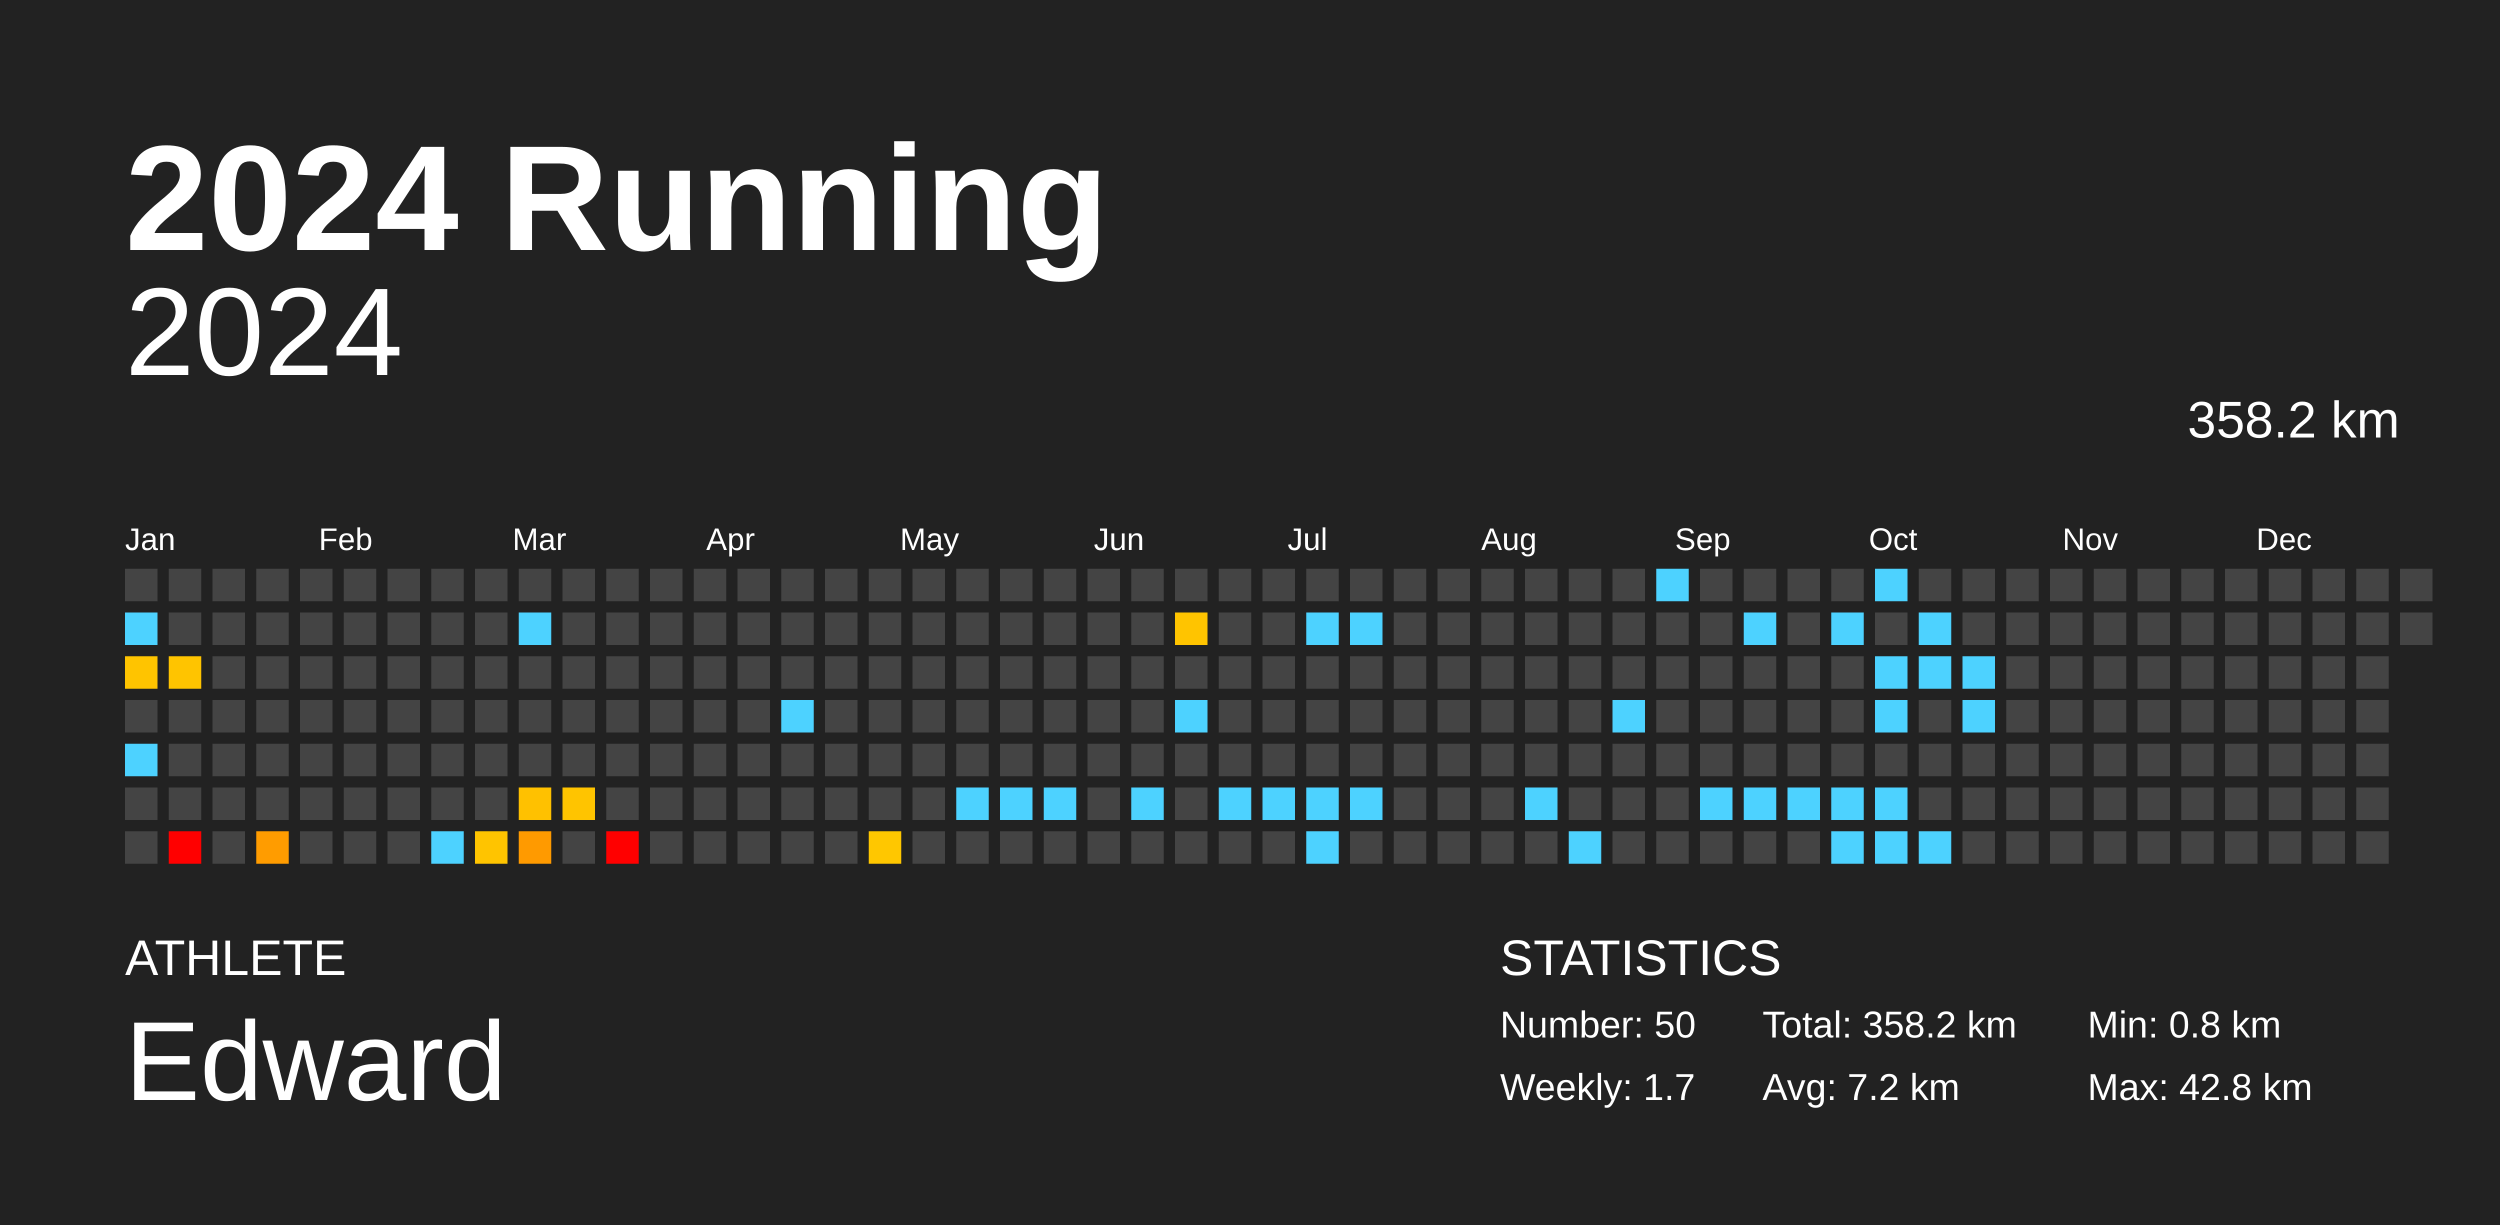
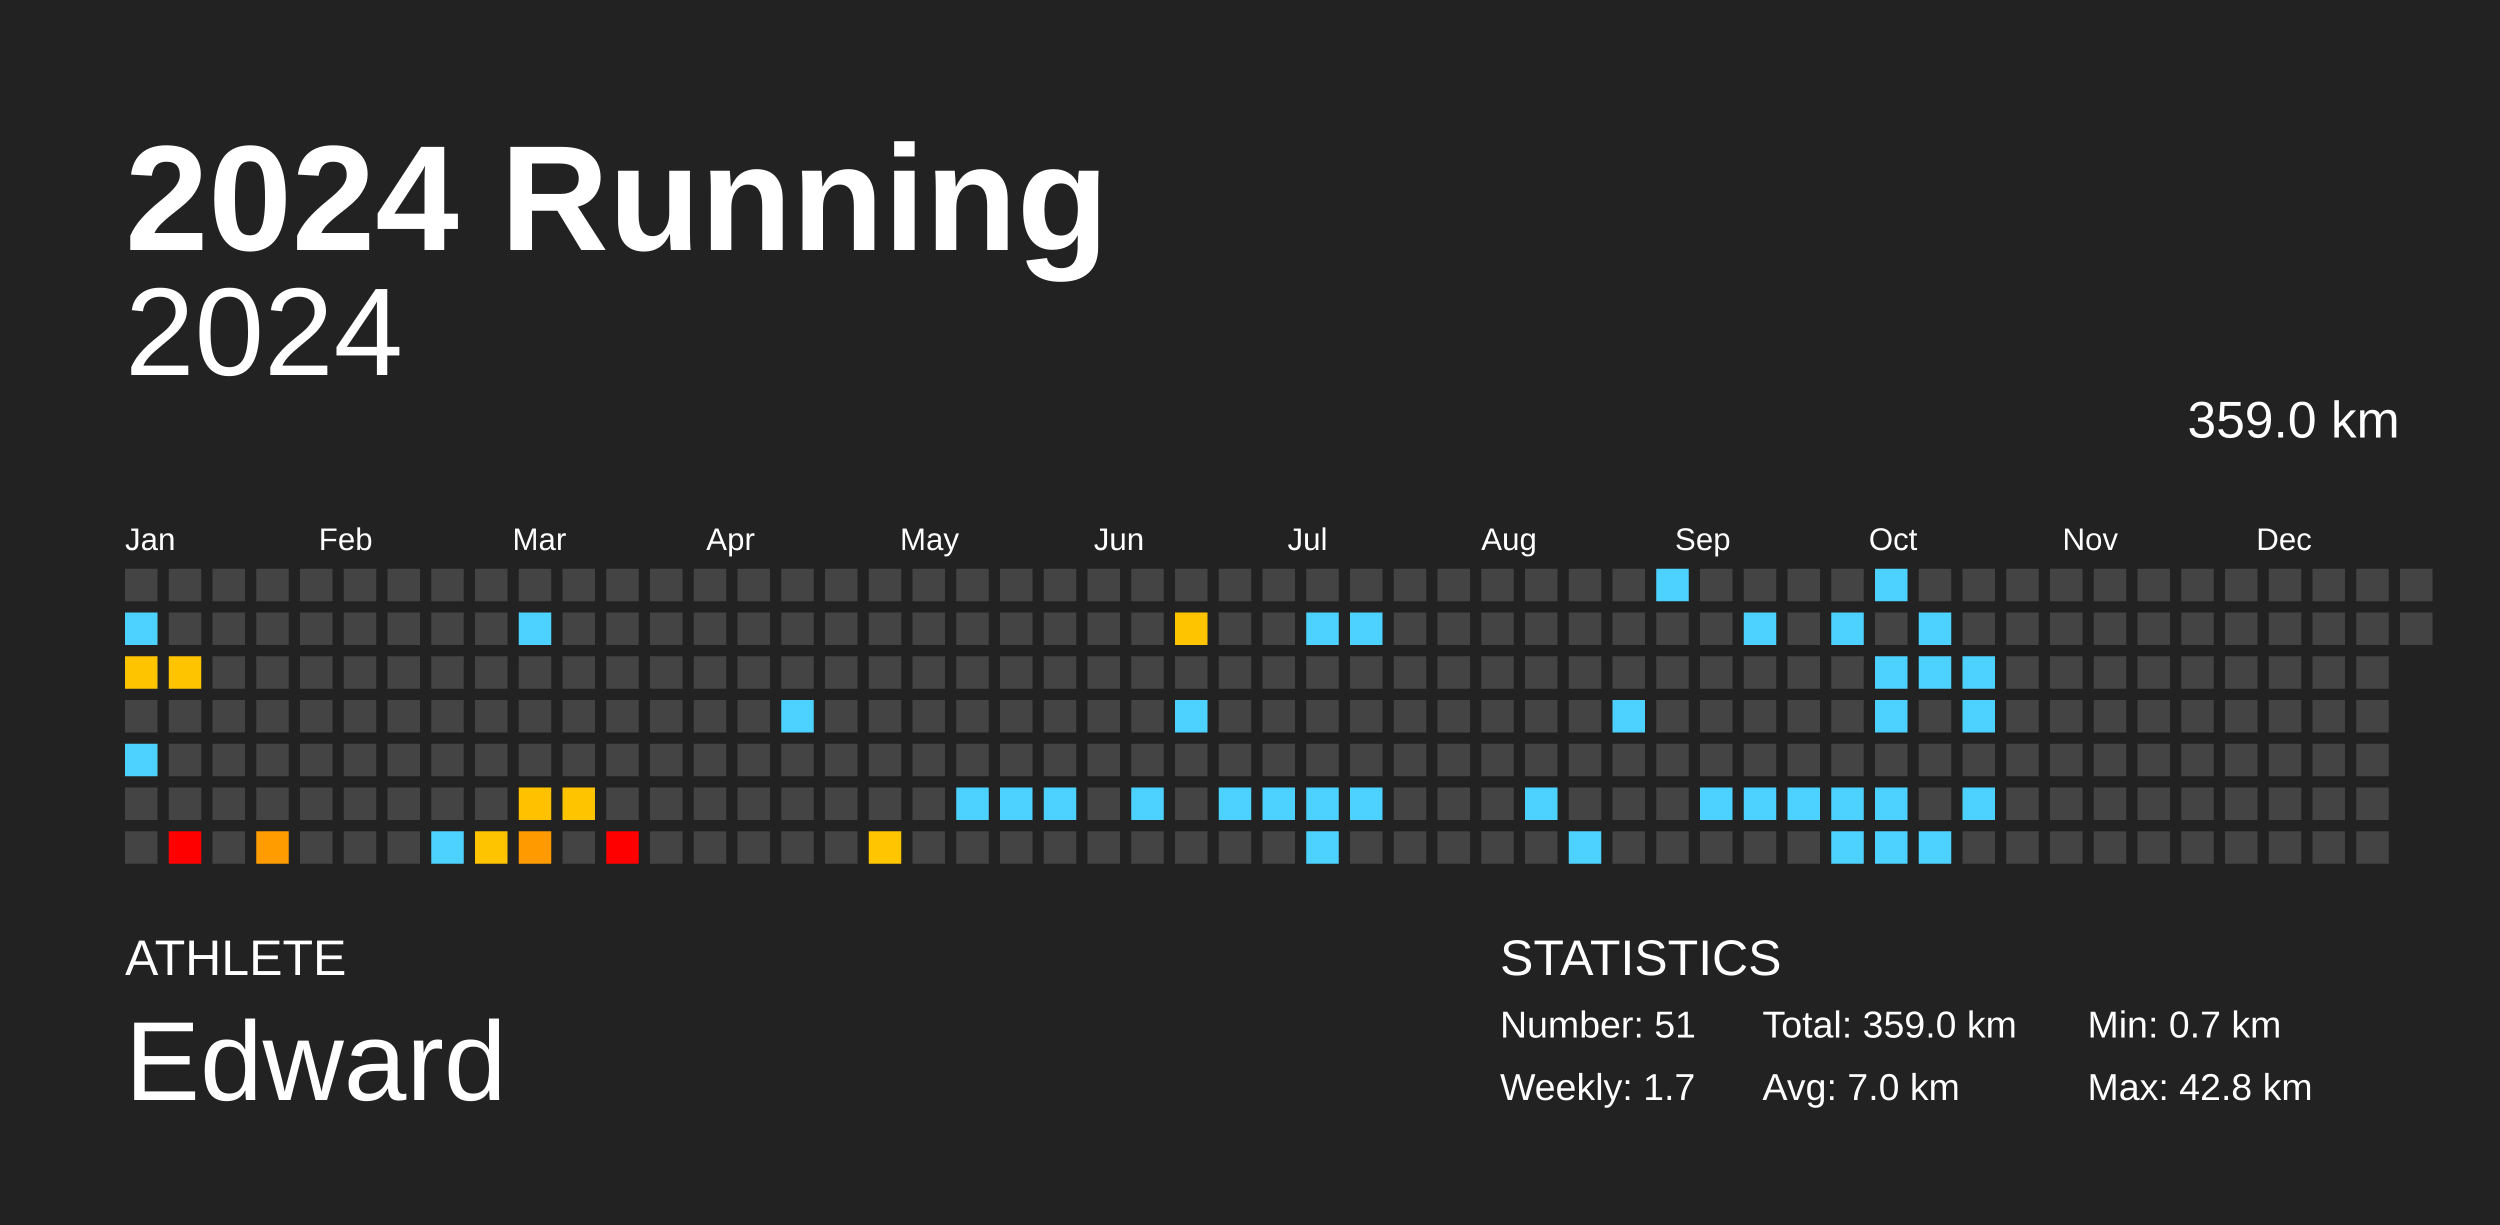
<svg xmlns="http://www.w3.org/2000/svg" baseProfile="full" height="98mm" version="1.1" viewBox="0,0,200,98" width="200mm">
  <defs />
  <rect fill="#222222" height="98" width="200" x="0" y="0" />
  <text fill="#FFFFFF" style="font-size:12px; font-family:Arial; font-weight:bold;" x="10" y="20">2024 Running</text>
  <text fill="#FFFFFF" style="font-size:4px; font-family:Arial" x="10" y="78">ATHLETE</text>
  <text fill="#FFFFFF" style="font-size:9px; font-family:Arial" x="10" y="88">Edward</text>
  <text fill="#FFFFFF" style="font-size:4px; font-family:Arial" x="120" y="78">STATISTICS</text>
-   <text fill="#FFFFFF" style="font-size:3px; font-family:Arial" x="120" y="83">Number: 50</text>
+   <text fill="#FFFFFF" style="font-size:3px; font-family:Arial" x="120" y="83">Number: 51</text>
  <text fill="#FFFFFF" style="font-size:3px; font-family:Arial" x="120" y="88">Weekly: 1.7</text>
-   <text fill="#FFFFFF" style="font-size:3px; font-family:Arial" x="141" y="83">Total: 358.2 km</text>
-   <text fill="#FFFFFF" style="font-size:3px; font-family:Arial" x="141" y="88">Avg: 7.2 km</text>
-   <text fill="#FFFFFF" style="font-size:3px; font-family:Arial" x="167" y="83">Min: 0.8 km</text>
+   <text fill="#FFFFFF" style="font-size:3px; font-family:Arial" x="141" y="83">Total: 359.0 km</text>
+   <text fill="#FFFFFF" style="font-size:3px; font-family:Arial" x="141" y="88">Avg: 7.0 km</text>
+   <text fill="#FFFFFF" style="font-size:3px; font-family:Arial" x="167" y="83">Min: 0.7 km</text>
  <text fill="#FFFFFF" style="font-size:3px; font-family:Arial" x="167" y="88">Max: 42.8 km</text>
  <text alignment-baseline="hanging" fill="#FFFFFF" style="font-size:10.0px; font-family:Arial;" x="10" y="30">2024</text>
-   <text alignment-baseline="hanging" fill="#FFFFFF" style="font-size:4.125px; font-family:Arial;" x="175" y="35">358.2 km</text>
+   <text alignment-baseline="hanging" fill="#FFFFFF" style="font-size:4.125px; font-family:Arial;" x="175" y="35">359.0 km</text>
  <text fill="#FFFFFF" style="font-size:2.5px; font-family:Arial" x="10.0" y="44">Jan</text>
  <text fill="#FFFFFF" style="font-size:2.5px; font-family:Arial" x="25.5" y="44">Feb</text>
  <text fill="#FFFFFF" style="font-size:2.5px; font-family:Arial" x="41.0" y="44">Mar</text>
  <text fill="#FFFFFF" style="font-size:2.5px; font-family:Arial" x="56.5" y="44">Apr</text>
  <text fill="#FFFFFF" style="font-size:2.5px; font-family:Arial" x="72.0" y="44">May</text>
  <text fill="#FFFFFF" style="font-size:2.5px; font-family:Arial" x="87.5" y="44">Jun</text>
  <text fill="#FFFFFF" style="font-size:2.5px; font-family:Arial" x="103.0" y="44">Jul</text>
  <text fill="#FFFFFF" style="font-size:2.5px; font-family:Arial" x="118.5" y="44">Aug</text>
  <text fill="#FFFFFF" style="font-size:2.5px; font-family:Arial" x="134.0" y="44">Sep</text>
  <text fill="#FFFFFF" style="font-size:2.5px; font-family:Arial" x="149.5" y="44">Oct</text>
  <text fill="#FFFFFF" style="font-size:2.5px; font-family:Arial" x="165.0" y="44">Nov</text>
  <text fill="#FFFFFF" style="font-size:2.5px; font-family:Arial" x="180.5" y="44">Dec</text>
  <rect fill="#444444" height="2.6" width="2.6" x="10.0" y="45.5" />
  <rect fill="#4dd2ff" height="2.6" width="2.6" x="10.0" y="49.0" />
  <rect fill="#ffc400" height="2.6" width="2.6" x="10.0" y="52.5" />
  <rect fill="#444444" height="2.6" width="2.6" x="10.0" y="56.0" />
  <rect fill="#4dd2ff" height="2.6" width="2.6" x="10.0" y="59.5" />
  <rect fill="#444444" height="2.6" width="2.6" x="10.0" y="63.0" />
  <rect fill="#444444" height="2.6" width="2.6" x="10.0" y="66.5" />
  <rect fill="#444444" height="2.6" width="2.6" x="13.5" y="45.5" />
  <rect fill="#444444" height="2.6" width="2.6" x="13.5" y="49.0" />
  <rect fill="#ffc400" height="2.6" width="2.6" x="13.5" y="52.5" />
  <rect fill="#444444" height="2.6" width="2.6" x="13.5" y="56.0" />
  <rect fill="#444444" height="2.6" width="2.6" x="13.5" y="59.5" />
  <rect fill="#444444" height="2.6" width="2.6" x="13.5" y="63.0" />
  <rect fill="red" height="2.6" width="2.6" x="13.5" y="66.5" />
  <rect fill="#444444" height="2.6" width="2.6" x="17.0" y="45.5" />
  <rect fill="#444444" height="2.6" width="2.6" x="17.0" y="49.0" />
  <rect fill="#444444" height="2.6" width="2.6" x="17.0" y="52.5" />
  <rect fill="#444444" height="2.6" width="2.6" x="17.0" y="56.0" />
  <rect fill="#444444" height="2.6" width="2.6" x="17.0" y="59.5" />
  <rect fill="#444444" height="2.6" width="2.6" x="17.0" y="63.0" />
  <rect fill="#444444" height="2.6" width="2.6" x="17.0" y="66.5" />
  <rect fill="#444444" height="2.6" width="2.6" x="20.5" y="45.5" />
  <rect fill="#444444" height="2.6" width="2.6" x="20.5" y="49.0" />
  <rect fill="#444444" height="2.6" width="2.6" x="20.5" y="52.5" />
  <rect fill="#444444" height="2.6" width="2.6" x="20.5" y="56.0" />
  <rect fill="#444444" height="2.6" width="2.6" x="20.5" y="59.5" />
  <rect fill="#444444" height="2.6" width="2.6" x="20.5" y="63.0" />
  <rect fill="#ff9c00" height="2.6" width="2.6" x="20.5" y="66.5" />
  <rect fill="#444444" height="2.6" width="2.6" x="24.0" y="45.5" />
  <rect fill="#444444" height="2.6" width="2.6" x="24.0" y="49.0" />
  <rect fill="#444444" height="2.6" width="2.6" x="24.0" y="52.5" />
  <rect fill="#444444" height="2.6" width="2.6" x="24.0" y="56.0" />
  <rect fill="#444444" height="2.6" width="2.6" x="24.0" y="59.5" />
  <rect fill="#444444" height="2.6" width="2.6" x="24.0" y="63.0" />
  <rect fill="#444444" height="2.6" width="2.6" x="24.0" y="66.5" />
  <rect fill="#444444" height="2.6" width="2.6" x="27.5" y="45.5" />
  <rect fill="#444444" height="2.6" width="2.6" x="27.5" y="49.0" />
  <rect fill="#444444" height="2.6" width="2.6" x="27.5" y="52.5" />
  <rect fill="#444444" height="2.6" width="2.6" x="27.5" y="56.0" />
  <rect fill="#444444" height="2.6" width="2.6" x="27.5" y="59.5" />
  <rect fill="#444444" height="2.6" width="2.6" x="27.5" y="63.0" />
  <rect fill="#444444" height="2.6" width="2.6" x="27.5" y="66.5" />
  <rect fill="#444444" height="2.6" width="2.6" x="31.0" y="45.5" />
  <rect fill="#444444" height="2.6" width="2.6" x="31.0" y="49.0" />
  <rect fill="#444444" height="2.6" width="2.6" x="31.0" y="52.5" />
  <rect fill="#444444" height="2.6" width="2.6" x="31.0" y="56.0" />
  <rect fill="#444444" height="2.6" width="2.6" x="31.0" y="59.5" />
  <rect fill="#444444" height="2.6" width="2.6" x="31.0" y="63.0" />
  <rect fill="#444444" height="2.6" width="2.6" x="31.0" y="66.5" />
  <rect fill="#444444" height="2.6" width="2.6" x="34.5" y="45.5" />
  <rect fill="#444444" height="2.6" width="2.6" x="34.5" y="49.0" />
  <rect fill="#444444" height="2.6" width="2.6" x="34.5" y="52.5" />
  <rect fill="#444444" height="2.6" width="2.6" x="34.5" y="56.0" />
  <rect fill="#444444" height="2.6" width="2.6" x="34.5" y="59.5" />
  <rect fill="#444444" height="2.6" width="2.6" x="34.5" y="63.0" />
  <rect fill="#4dd2ff" height="2.6" width="2.6" x="34.5" y="66.5" />
  <rect fill="#444444" height="2.6" width="2.6" x="38.0" y="45.5" />
  <rect fill="#444444" height="2.6" width="2.6" x="38.0" y="49.0" />
  <rect fill="#444444" height="2.6" width="2.6" x="38.0" y="52.5" />
  <rect fill="#444444" height="2.6" width="2.6" x="38.0" y="56.0" />
  <rect fill="#444444" height="2.6" width="2.6" x="38.0" y="59.5" />
  <rect fill="#444444" height="2.6" width="2.6" x="38.0" y="63.0" />
  <rect fill="#ffc400" height="2.6" width="2.6" x="38.0" y="66.5" />
  <rect fill="#444444" height="2.6" width="2.6" x="41.5" y="45.5" />
  <rect fill="#4dd2ff" height="2.6" width="2.6" x="41.5" y="49.0" />
  <rect fill="#444444" height="2.6" width="2.6" x="41.5" y="52.5" />
  <rect fill="#444444" height="2.6" width="2.6" x="41.5" y="56.0" />
  <rect fill="#444444" height="2.6" width="2.6" x="41.5" y="59.5" />
  <rect fill="#ffc100" height="2.6" width="2.6" x="41.5" y="63.0" />
  <rect fill="#ff9a00" height="2.6" width="2.6" x="41.5" y="66.5" />
  <rect fill="#444444" height="2.6" width="2.6" x="45.0" y="45.5" />
  <rect fill="#444444" height="2.6" width="2.6" x="45.0" y="49.0" />
  <rect fill="#444444" height="2.6" width="2.6" x="45.0" y="52.5" />
  <rect fill="#444444" height="2.6" width="2.6" x="45.0" y="56.0" />
  <rect fill="#444444" height="2.6" width="2.6" x="45.0" y="59.5" />
  <rect fill="#ffc400" height="2.6" width="2.6" x="45.0" y="63.0" />
  <rect fill="#444444" height="2.6" width="2.6" x="45.0" y="66.5" />
  <rect fill="#444444" height="2.6" width="2.6" x="48.5" y="45.5" />
  <rect fill="#444444" height="2.6" width="2.6" x="48.5" y="49.0" />
  <rect fill="#444444" height="2.6" width="2.6" x="48.5" y="52.5" />
  <rect fill="#444444" height="2.6" width="2.6" x="48.5" y="56.0" />
  <rect fill="#444444" height="2.6" width="2.6" x="48.5" y="59.5" />
  <rect fill="#444444" height="2.6" width="2.6" x="48.5" y="63.0" />
  <rect fill="red" height="2.6" width="2.6" x="48.5" y="66.5" />
  <rect fill="#444444" height="2.6" width="2.6" x="52.0" y="45.5" />
  <rect fill="#444444" height="2.6" width="2.6" x="52.0" y="49.0" />
  <rect fill="#444444" height="2.6" width="2.6" x="52.0" y="52.5" />
  <rect fill="#444444" height="2.6" width="2.6" x="52.0" y="56.0" />
  <rect fill="#444444" height="2.6" width="2.6" x="52.0" y="59.5" />
  <rect fill="#444444" height="2.6" width="2.6" x="52.0" y="63.0" />
  <rect fill="#444444" height="2.6" width="2.6" x="52.0" y="66.5" />
  <rect fill="#444444" height="2.6" width="2.6" x="55.5" y="45.5" />
  <rect fill="#444444" height="2.6" width="2.6" x="55.5" y="49.0" />
  <rect fill="#444444" height="2.6" width="2.6" x="55.5" y="52.5" />
  <rect fill="#444444" height="2.6" width="2.6" x="55.5" y="56.0" />
  <rect fill="#444444" height="2.6" width="2.6" x="55.5" y="59.5" />
  <rect fill="#444444" height="2.6" width="2.6" x="55.5" y="63.0" />
  <rect fill="#444444" height="2.6" width="2.6" x="55.5" y="66.5" />
  <rect fill="#444444" height="2.6" width="2.6" x="59.0" y="45.5" />
  <rect fill="#444444" height="2.6" width="2.6" x="59.0" y="49.0" />
  <rect fill="#444444" height="2.6" width="2.6" x="59.0" y="52.5" />
  <rect fill="#444444" height="2.6" width="2.6" x="59.0" y="56.0" />
  <rect fill="#444444" height="2.6" width="2.6" x="59.0" y="59.5" />
  <rect fill="#444444" height="2.6" width="2.6" x="59.0" y="63.0" />
  <rect fill="#444444" height="2.6" width="2.6" x="59.0" y="66.5" />
  <rect fill="#444444" height="2.6" width="2.6" x="62.5" y="45.5" />
  <rect fill="#444444" height="2.6" width="2.6" x="62.5" y="49.0" />
  <rect fill="#444444" height="2.6" width="2.6" x="62.5" y="52.5" />
  <rect fill="#4dd2ff" height="2.6" width="2.6" x="62.5" y="56.0" />
  <rect fill="#444444" height="2.6" width="2.6" x="62.5" y="59.5" />
  <rect fill="#444444" height="2.6" width="2.6" x="62.5" y="63.0" />
  <rect fill="#444444" height="2.6" width="2.6" x="62.5" y="66.5" />
  <rect fill="#444444" height="2.6" width="2.6" x="66.0" y="45.5" />
  <rect fill="#444444" height="2.6" width="2.6" x="66.0" y="49.0" />
  <rect fill="#444444" height="2.6" width="2.6" x="66.0" y="52.5" />
  <rect fill="#444444" height="2.6" width="2.6" x="66.0" y="56.0" />
  <rect fill="#444444" height="2.6" width="2.6" x="66.0" y="59.5" />
  <rect fill="#444444" height="2.6" width="2.6" x="66.0" y="63.0" />
  <rect fill="#444444" height="2.6" width="2.6" x="66.0" y="66.5" />
  <rect fill="#444444" height="2.6" width="2.6" x="69.5" y="45.5" />
  <rect fill="#444444" height="2.6" width="2.6" x="69.5" y="49.0" />
  <rect fill="#444444" height="2.6" width="2.6" x="69.5" y="52.5" />
  <rect fill="#444444" height="2.6" width="2.6" x="69.5" y="56.0" />
  <rect fill="#444444" height="2.6" width="2.6" x="69.5" y="59.5" />
  <rect fill="#444444" height="2.6" width="2.6" x="69.5" y="63.0" />
-   <rect fill="#ffc700" height="2.6" width="2.6" x="69.5" y="66.5" />
+   <rect fill="#ffc600" height="2.6" width="2.6" x="69.5" y="66.5" />
  <rect fill="#444444" height="2.6" width="2.6" x="73.0" y="45.5" />
  <rect fill="#444444" height="2.6" width="2.6" x="73.0" y="49.0" />
  <rect fill="#444444" height="2.6" width="2.6" x="73.0" y="52.5" />
  <rect fill="#444444" height="2.6" width="2.6" x="73.0" y="56.0" />
  <rect fill="#444444" height="2.6" width="2.6" x="73.0" y="59.5" />
  <rect fill="#444444" height="2.6" width="2.6" x="73.0" y="63.0" />
  <rect fill="#444444" height="2.6" width="2.6" x="73.0" y="66.5" />
  <rect fill="#444444" height="2.6" width="2.6" x="76.5" y="45.5" />
  <rect fill="#444444" height="2.6" width="2.6" x="76.5" y="49.0" />
  <rect fill="#444444" height="2.6" width="2.6" x="76.5" y="52.5" />
  <rect fill="#444444" height="2.6" width="2.6" x="76.5" y="56.0" />
  <rect fill="#444444" height="2.6" width="2.6" x="76.5" y="59.5" />
  <rect fill="#4dd2ff" height="2.6" width="2.6" x="76.5" y="63.0" />
  <rect fill="#444444" height="2.6" width="2.6" x="76.5" y="66.5" />
  <rect fill="#444444" height="2.6" width="2.6" x="80.0" y="45.5" />
  <rect fill="#444444" height="2.6" width="2.6" x="80.0" y="49.0" />
  <rect fill="#444444" height="2.6" width="2.6" x="80.0" y="52.5" />
  <rect fill="#444444" height="2.6" width="2.6" x="80.0" y="56.0" />
  <rect fill="#444444" height="2.6" width="2.6" x="80.0" y="59.5" />
  <rect fill="#4dd2ff" height="2.6" width="2.6" x="80.0" y="63.0" />
  <rect fill="#444444" height="2.6" width="2.6" x="80.0" y="66.5" />
  <rect fill="#444444" height="2.6" width="2.6" x="83.5" y="45.5" />
  <rect fill="#444444" height="2.6" width="2.6" x="83.5" y="49.0" />
  <rect fill="#444444" height="2.6" width="2.6" x="83.5" y="52.5" />
  <rect fill="#444444" height="2.6" width="2.6" x="83.5" y="56.0" />
  <rect fill="#444444" height="2.6" width="2.6" x="83.5" y="59.5" />
  <rect fill="#4dd2ff" height="2.6" width="2.6" x="83.5" y="63.0" />
  <rect fill="#444444" height="2.6" width="2.6" x="83.5" y="66.5" />
  <rect fill="#444444" height="2.6" width="2.6" x="87.0" y="45.5" />
  <rect fill="#444444" height="2.6" width="2.6" x="87.0" y="49.0" />
  <rect fill="#444444" height="2.6" width="2.6" x="87.0" y="52.5" />
  <rect fill="#444444" height="2.6" width="2.6" x="87.0" y="56.0" />
  <rect fill="#444444" height="2.6" width="2.6" x="87.0" y="59.5" />
  <rect fill="#444444" height="2.6" width="2.6" x="87.0" y="63.0" />
  <rect fill="#444444" height="2.6" width="2.6" x="87.0" y="66.5" />
  <rect fill="#444444" height="2.6" width="2.6" x="90.5" y="45.5" />
  <rect fill="#444444" height="2.6" width="2.6" x="90.5" y="49.0" />
  <rect fill="#444444" height="2.6" width="2.6" x="90.5" y="52.5" />
  <rect fill="#444444" height="2.6" width="2.6" x="90.5" y="56.0" />
  <rect fill="#444444" height="2.6" width="2.6" x="90.5" y="59.5" />
  <rect fill="#4dd2ff" height="2.6" width="2.6" x="90.5" y="63.0" />
  <rect fill="#444444" height="2.6" width="2.6" x="90.5" y="66.5" />
  <rect fill="#444444" height="2.6" width="2.6" x="94.0" y="45.5" />
  <rect fill="#ffc400" height="2.6" width="2.6" x="94.0" y="49.0" />
  <rect fill="#444444" height="2.6" width="2.6" x="94.0" y="52.5" />
  <rect fill="#4dd2ff" height="2.6" width="2.6" x="94.0" y="56.0" />
  <rect fill="#444444" height="2.6" width="2.6" x="94.0" y="59.5" />
  <rect fill="#444444" height="2.6" width="2.6" x="94.0" y="63.0" />
  <rect fill="#444444" height="2.6" width="2.6" x="94.0" y="66.5" />
  <rect fill="#444444" height="2.6" width="2.6" x="97.5" y="45.5" />
  <rect fill="#444444" height="2.6" width="2.6" x="97.5" y="49.0" />
  <rect fill="#444444" height="2.6" width="2.6" x="97.5" y="52.5" />
  <rect fill="#444444" height="2.6" width="2.6" x="97.5" y="56.0" />
  <rect fill="#444444" height="2.6" width="2.6" x="97.5" y="59.5" />
  <rect fill="#4dd2ff" height="2.6" width="2.6" x="97.5" y="63.0" />
  <rect fill="#444444" height="2.6" width="2.6" x="97.5" y="66.5" />
  <rect fill="#444444" height="2.6" width="2.6" x="101.0" y="45.5" />
  <rect fill="#444444" height="2.6" width="2.6" x="101.0" y="49.0" />
  <rect fill="#444444" height="2.6" width="2.6" x="101.0" y="52.5" />
  <rect fill="#444444" height="2.6" width="2.6" x="101.0" y="56.0" />
  <rect fill="#444444" height="2.6" width="2.6" x="101.0" y="59.5" />
  <rect fill="#4dd2ff" height="2.6" width="2.6" x="101.0" y="63.0" />
  <rect fill="#444444" height="2.6" width="2.6" x="101.0" y="66.5" />
  <rect fill="#444444" height="2.6" width="2.6" x="104.5" y="45.5" />
  <rect fill="#4dd2ff" height="2.6" width="2.6" x="104.5" y="49.0" />
  <rect fill="#444444" height="2.6" width="2.6" x="104.5" y="52.5" />
  <rect fill="#444444" height="2.6" width="2.6" x="104.5" y="56.0" />
  <rect fill="#444444" height="2.6" width="2.6" x="104.5" y="59.5" />
  <rect fill="#4dd2ff" height="2.6" width="2.6" x="104.5" y="63.0" />
  <rect fill="#4dd2ff" height="2.6" width="2.6" x="104.5" y="66.5" />
  <rect fill="#444444" height="2.6" width="2.6" x="108.0" y="45.5" />
  <rect fill="#4dd2ff" height="2.6" width="2.6" x="108.0" y="49.0" />
  <rect fill="#444444" height="2.6" width="2.6" x="108.0" y="52.5" />
  <rect fill="#444444" height="2.6" width="2.6" x="108.0" y="56.0" />
  <rect fill="#444444" height="2.6" width="2.6" x="108.0" y="59.5" />
  <rect fill="#4dd2ff" height="2.6" width="2.6" x="108.0" y="63.0" />
  <rect fill="#444444" height="2.6" width="2.6" x="108.0" y="66.5" />
  <rect fill="#444444" height="2.6" width="2.6" x="111.5" y="45.5" />
  <rect fill="#444444" height="2.6" width="2.6" x="111.5" y="49.0" />
  <rect fill="#444444" height="2.6" width="2.6" x="111.5" y="52.5" />
  <rect fill="#444444" height="2.6" width="2.6" x="111.5" y="56.0" />
  <rect fill="#444444" height="2.6" width="2.6" x="111.5" y="59.5" />
  <rect fill="#444444" height="2.6" width="2.6" x="111.5" y="63.0" />
  <rect fill="#444444" height="2.6" width="2.6" x="111.5" y="66.5" />
  <rect fill="#444444" height="2.6" width="2.6" x="115.0" y="45.5" />
  <rect fill="#444444" height="2.6" width="2.6" x="115.0" y="49.0" />
  <rect fill="#444444" height="2.6" width="2.6" x="115.0" y="52.5" />
  <rect fill="#444444" height="2.6" width="2.6" x="115.0" y="56.0" />
  <rect fill="#444444" height="2.6" width="2.6" x="115.0" y="59.5" />
  <rect fill="#444444" height="2.6" width="2.6" x="115.0" y="63.0" />
  <rect fill="#444444" height="2.6" width="2.6" x="115.0" y="66.5" />
  <rect fill="#444444" height="2.6" width="2.6" x="118.5" y="45.5" />
  <rect fill="#444444" height="2.6" width="2.6" x="118.5" y="49.0" />
  <rect fill="#444444" height="2.6" width="2.6" x="118.5" y="52.5" />
  <rect fill="#444444" height="2.6" width="2.6" x="118.5" y="56.0" />
  <rect fill="#444444" height="2.6" width="2.6" x="118.5" y="59.5" />
  <rect fill="#444444" height="2.6" width="2.6" x="118.5" y="63.0" />
  <rect fill="#444444" height="2.6" width="2.6" x="118.5" y="66.5" />
  <rect fill="#444444" height="2.6" width="2.6" x="122.0" y="45.5" />
  <rect fill="#444444" height="2.6" width="2.6" x="122.0" y="49.0" />
  <rect fill="#444444" height="2.6" width="2.6" x="122.0" y="52.5" />
  <rect fill="#444444" height="2.6" width="2.6" x="122.0" y="56.0" />
  <rect fill="#444444" height="2.6" width="2.6" x="122.0" y="59.5" />
  <rect fill="#4dd2ff" height="2.6" width="2.6" x="122.0" y="63.0" />
  <rect fill="#444444" height="2.6" width="2.6" x="122.0" y="66.5" />
  <rect fill="#444444" height="2.6" width="2.6" x="125.5" y="45.5" />
  <rect fill="#444444" height="2.6" width="2.6" x="125.5" y="49.0" />
  <rect fill="#444444" height="2.6" width="2.6" x="125.5" y="52.5" />
  <rect fill="#444444" height="2.6" width="2.6" x="125.5" y="56.0" />
  <rect fill="#444444" height="2.6" width="2.6" x="125.5" y="59.5" />
  <rect fill="#444444" height="2.6" width="2.6" x="125.5" y="63.0" />
  <rect fill="#4dd2ff" height="2.6" width="2.6" x="125.5" y="66.5" />
  <rect fill="#444444" height="2.6" width="2.6" x="129.0" y="45.5" />
  <rect fill="#444444" height="2.6" width="2.6" x="129.0" y="49.0" />
  <rect fill="#444444" height="2.6" width="2.6" x="129.0" y="52.5" />
  <rect fill="#4dd2ff" height="2.6" width="2.6" x="129.0" y="56.0" />
  <rect fill="#444444" height="2.6" width="2.6" x="129.0" y="59.5" />
  <rect fill="#444444" height="2.6" width="2.6" x="129.0" y="63.0" />
  <rect fill="#444444" height="2.6" width="2.6" x="129.0" y="66.5" />
  <rect fill="#4dd2ff" height="2.6" width="2.6" x="132.5" y="45.5" />
  <rect fill="#444444" height="2.6" width="2.6" x="132.5" y="49.0" />
  <rect fill="#444444" height="2.6" width="2.6" x="132.5" y="52.5" />
  <rect fill="#444444" height="2.6" width="2.6" x="132.5" y="56.0" />
  <rect fill="#444444" height="2.6" width="2.6" x="132.5" y="59.5" />
  <rect fill="#444444" height="2.6" width="2.6" x="132.5" y="63.0" />
  <rect fill="#444444" height="2.6" width="2.6" x="132.5" y="66.5" />
  <rect fill="#444444" height="2.6" width="2.6" x="136.0" y="45.5" />
  <rect fill="#444444" height="2.6" width="2.6" x="136.0" y="49.0" />
  <rect fill="#444444" height="2.6" width="2.6" x="136.0" y="52.5" />
  <rect fill="#444444" height="2.6" width="2.6" x="136.0" y="56.0" />
  <rect fill="#444444" height="2.6" width="2.6" x="136.0" y="59.5" />
  <rect fill="#4dd2ff" height="2.6" width="2.6" x="136.0" y="63.0" />
  <rect fill="#444444" height="2.6" width="2.6" x="136.0" y="66.5" />
  <rect fill="#444444" height="2.6" width="2.6" x="139.5" y="45.5" />
  <rect fill="#4dd2ff" height="2.6" width="2.6" x="139.5" y="49.0" />
  <rect fill="#444444" height="2.6" width="2.6" x="139.5" y="52.5" />
  <rect fill="#444444" height="2.6" width="2.6" x="139.5" y="56.0" />
  <rect fill="#444444" height="2.6" width="2.6" x="139.5" y="59.5" />
  <rect fill="#4dd2ff" height="2.6" width="2.6" x="139.5" y="63.0" />
  <rect fill="#444444" height="2.6" width="2.6" x="139.5" y="66.5" />
  <rect fill="#444444" height="2.6" width="2.6" x="143.0" y="45.5" />
  <rect fill="#444444" height="2.6" width="2.6" x="143.0" y="49.0" />
  <rect fill="#444444" height="2.6" width="2.6" x="143.0" y="52.5" />
  <rect fill="#444444" height="2.6" width="2.6" x="143.0" y="56.0" />
  <rect fill="#444444" height="2.6" width="2.6" x="143.0" y="59.5" />
  <rect fill="#4dd2ff" height="2.6" width="2.6" x="143.0" y="63.0" />
  <rect fill="#444444" height="2.6" width="2.6" x="143.0" y="66.5" />
  <rect fill="#444444" height="2.6" width="2.6" x="146.5" y="45.5" />
  <rect fill="#4dd2ff" height="2.6" width="2.6" x="146.5" y="49.0" />
  <rect fill="#444444" height="2.6" width="2.6" x="146.5" y="52.5" />
  <rect fill="#444444" height="2.6" width="2.6" x="146.5" y="56.0" />
  <rect fill="#444444" height="2.6" width="2.6" x="146.5" y="59.5" />
  <rect fill="#4dd2ff" height="2.6" width="2.6" x="146.5" y="63.0" />
  <rect fill="#4dd2ff" height="2.6" width="2.6" x="146.5" y="66.5" />
  <rect fill="#4dd2ff" height="2.6" width="2.6" x="150.0" y="45.5" />
  <rect fill="#444444" height="2.6" width="2.6" x="150.0" y="49.0" />
  <rect fill="#4dd2ff" height="2.6" width="2.6" x="150.0" y="52.5" />
  <rect fill="#4dd2ff" height="2.6" width="2.6" x="150.0" y="56.0" />
  <rect fill="#444444" height="2.6" width="2.6" x="150.0" y="59.5" />
  <rect fill="#4dd2ff" height="2.6" width="2.6" x="150.0" y="63.0" />
  <rect fill="#4dd2ff" height="2.6" width="2.6" x="150.0" y="66.5" />
  <rect fill="#444444" height="2.6" width="2.6" x="153.5" y="45.5" />
  <rect fill="#4dd2ff" height="2.6" width="2.6" x="153.5" y="49.0" />
  <rect fill="#4dd2ff" height="2.6" width="2.6" x="153.5" y="52.5" />
  <rect fill="#444444" height="2.6" width="2.6" x="153.5" y="56.0" />
  <rect fill="#444444" height="2.6" width="2.6" x="153.5" y="59.5" />
  <rect fill="#444444" height="2.6" width="2.6" x="153.5" y="63.0" />
  <rect fill="#4dd2ff" height="2.6" width="2.6" x="153.5" y="66.5" />
  <rect fill="#444444" height="2.6" width="2.6" x="157.0" y="45.5" />
  <rect fill="#444444" height="2.6" width="2.6" x="157.0" y="49.0" />
  <rect fill="#4dd2ff" height="2.6" width="2.6" x="157.0" y="52.5" />
  <rect fill="#4dd2ff" height="2.6" width="2.6" x="157.0" y="56.0" />
  <rect fill="#444444" height="2.6" width="2.6" x="157.0" y="59.5" />
-   <rect fill="#444444" height="2.6" width="2.6" x="157.0" y="63.0" />
+   <rect fill="#4dd2ff" height="2.6" width="2.6" x="157.0" y="63.0" />
  <rect fill="#444444" height="2.6" width="2.6" x="157.0" y="66.5" />
  <rect fill="#444444" height="2.6" width="2.6" x="160.5" y="45.5" />
  <rect fill="#444444" height="2.6" width="2.6" x="160.5" y="49.0" />
  <rect fill="#444444" height="2.6" width="2.6" x="160.5" y="52.5" />
  <rect fill="#444444" height="2.6" width="2.6" x="160.5" y="56.0" />
  <rect fill="#444444" height="2.6" width="2.6" x="160.5" y="59.5" />
  <rect fill="#444444" height="2.6" width="2.6" x="160.5" y="63.0" />
  <rect fill="#444444" height="2.6" width="2.6" x="160.5" y="66.5" />
  <rect fill="#444444" height="2.6" width="2.6" x="164.0" y="45.5" />
  <rect fill="#444444" height="2.6" width="2.6" x="164.0" y="49.0" />
  <rect fill="#444444" height="2.6" width="2.6" x="164.0" y="52.5" />
  <rect fill="#444444" height="2.6" width="2.6" x="164.0" y="56.0" />
  <rect fill="#444444" height="2.6" width="2.6" x="164.0" y="59.5" />
  <rect fill="#444444" height="2.6" width="2.6" x="164.0" y="63.0" />
  <rect fill="#444444" height="2.6" width="2.6" x="164.0" y="66.5" />
  <rect fill="#444444" height="2.6" width="2.6" x="167.5" y="45.5" />
  <rect fill="#444444" height="2.6" width="2.6" x="167.5" y="49.0" />
  <rect fill="#444444" height="2.6" width="2.6" x="167.5" y="52.5" />
  <rect fill="#444444" height="2.6" width="2.6" x="167.5" y="56.0" />
  <rect fill="#444444" height="2.6" width="2.6" x="167.5" y="59.5" />
  <rect fill="#444444" height="2.6" width="2.6" x="167.5" y="63.0" />
  <rect fill="#444444" height="2.6" width="2.6" x="167.5" y="66.5" />
  <rect fill="#444444" height="2.6" width="2.6" x="171.0" y="45.5" />
  <rect fill="#444444" height="2.6" width="2.6" x="171.0" y="49.0" />
  <rect fill="#444444" height="2.6" width="2.6" x="171.0" y="52.5" />
  <rect fill="#444444" height="2.6" width="2.6" x="171.0" y="56.0" />
  <rect fill="#444444" height="2.6" width="2.6" x="171.0" y="59.5" />
  <rect fill="#444444" height="2.6" width="2.6" x="171.0" y="63.0" />
  <rect fill="#444444" height="2.6" width="2.6" x="171.0" y="66.5" />
  <rect fill="#444444" height="2.6" width="2.6" x="174.5" y="45.5" />
  <rect fill="#444444" height="2.6" width="2.6" x="174.5" y="49.0" />
  <rect fill="#444444" height="2.6" width="2.6" x="174.5" y="52.5" />
  <rect fill="#444444" height="2.6" width="2.6" x="174.5" y="56.0" />
  <rect fill="#444444" height="2.6" width="2.6" x="174.5" y="59.5" />
  <rect fill="#444444" height="2.6" width="2.6" x="174.5" y="63.0" />
  <rect fill="#444444" height="2.6" width="2.6" x="174.5" y="66.5" />
  <rect fill="#444444" height="2.6" width="2.6" x="178.0" y="45.5" />
  <rect fill="#444444" height="2.6" width="2.6" x="178.0" y="49.0" />
  <rect fill="#444444" height="2.6" width="2.6" x="178.0" y="52.5" />
  <rect fill="#444444" height="2.6" width="2.6" x="178.0" y="56.0" />
  <rect fill="#444444" height="2.6" width="2.6" x="178.0" y="59.5" />
  <rect fill="#444444" height="2.6" width="2.6" x="178.0" y="63.0" />
  <rect fill="#444444" height="2.6" width="2.6" x="178.0" y="66.5" />
  <rect fill="#444444" height="2.6" width="2.6" x="181.5" y="45.5" />
  <rect fill="#444444" height="2.6" width="2.6" x="181.5" y="49.0" />
  <rect fill="#444444" height="2.6" width="2.6" x="181.5" y="52.5" />
  <rect fill="#444444" height="2.6" width="2.6" x="181.5" y="56.0" />
  <rect fill="#444444" height="2.6" width="2.6" x="181.5" y="59.5" />
  <rect fill="#444444" height="2.6" width="2.6" x="181.5" y="63.0" />
  <rect fill="#444444" height="2.6" width="2.6" x="181.5" y="66.5" />
  <rect fill="#444444" height="2.6" width="2.6" x="185.0" y="45.5" />
  <rect fill="#444444" height="2.6" width="2.6" x="185.0" y="49.0" />
  <rect fill="#444444" height="2.6" width="2.6" x="185.0" y="52.5" />
  <rect fill="#444444" height="2.6" width="2.6" x="185.0" y="56.0" />
  <rect fill="#444444" height="2.6" width="2.6" x="185.0" y="59.5" />
  <rect fill="#444444" height="2.6" width="2.6" x="185.0" y="63.0" />
  <rect fill="#444444" height="2.6" width="2.6" x="185.0" y="66.5" />
  <rect fill="#444444" height="2.6" width="2.6" x="188.5" y="45.5" />
  <rect fill="#444444" height="2.6" width="2.6" x="188.5" y="49.0" />
  <rect fill="#444444" height="2.6" width="2.6" x="188.5" y="52.5" />
  <rect fill="#444444" height="2.6" width="2.6" x="188.5" y="56.0" />
  <rect fill="#444444" height="2.6" width="2.6" x="188.5" y="59.5" />
  <rect fill="#444444" height="2.6" width="2.6" x="188.5" y="63.0" />
  <rect fill="#444444" height="2.6" width="2.6" x="188.5" y="66.5" />
  <rect fill="#444444" height="2.6" width="2.6" x="192.0" y="45.5" />
  <rect fill="#444444" height="2.6" width="2.6" x="192.0" y="49.0" />
</svg>
